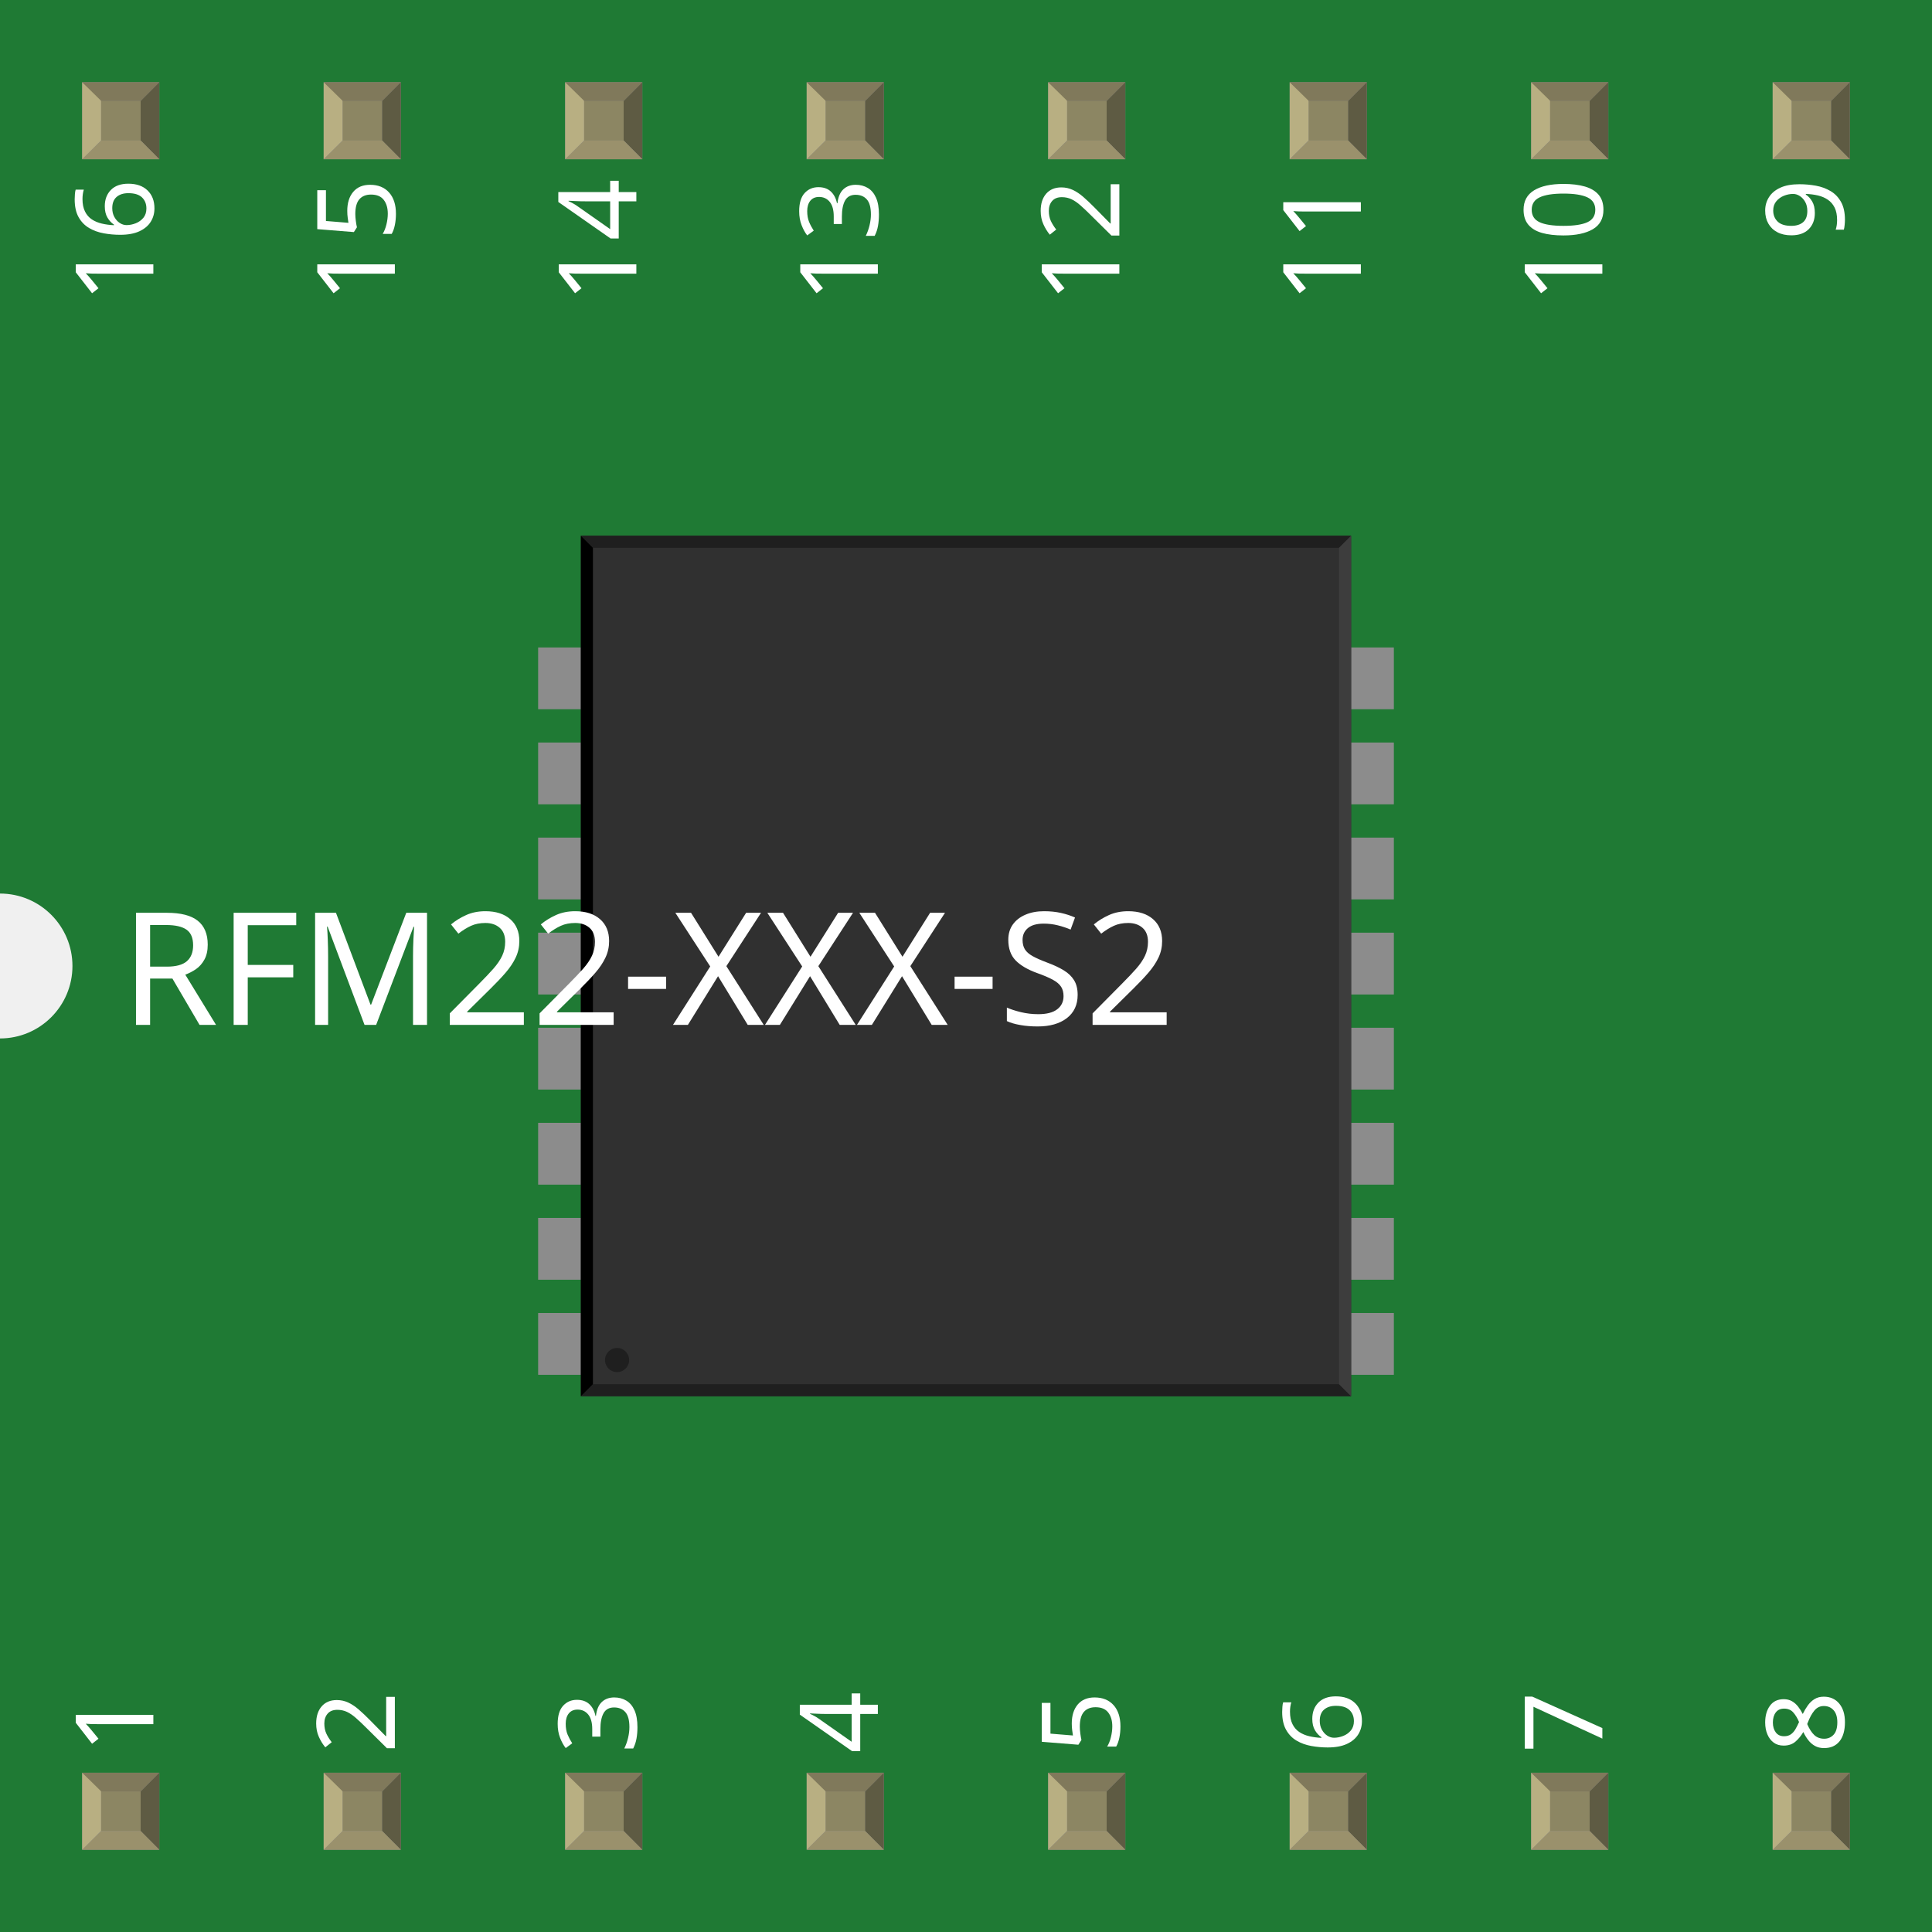
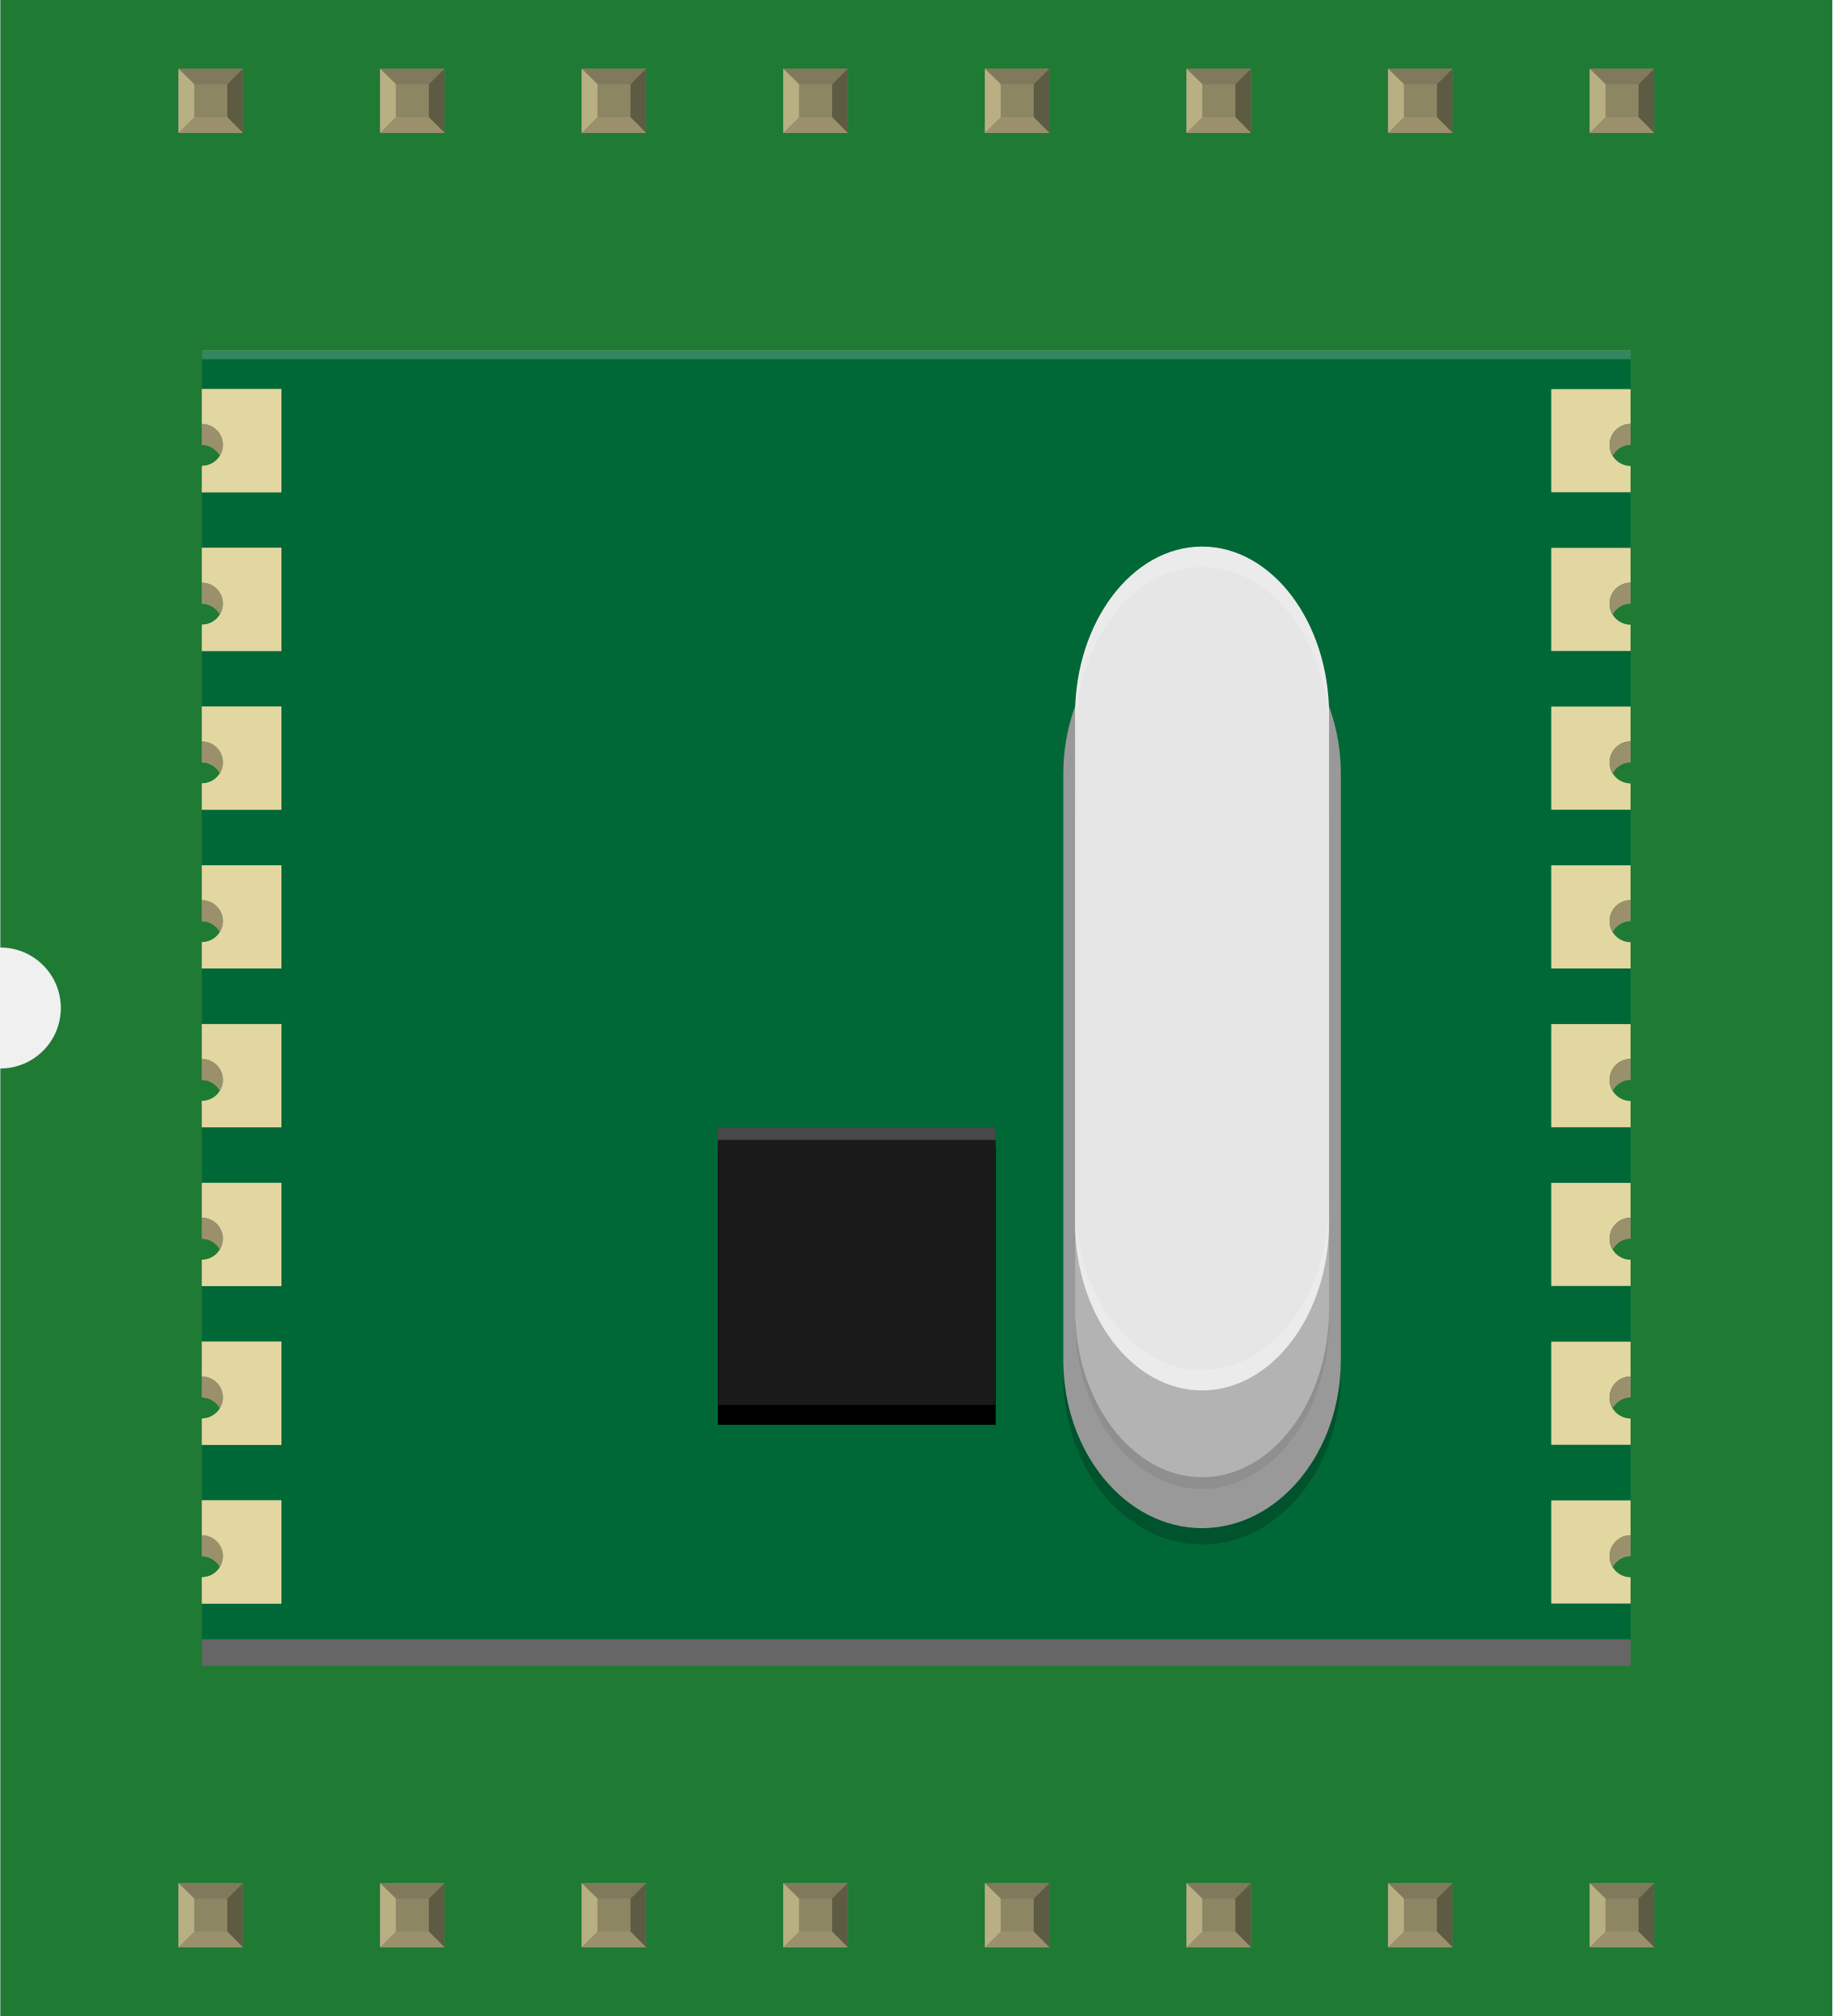
- <svg xmlns="http://www.w3.org/2000/svg" width="0.8in" x="0in" version="1.2" y="0in" height="0.8in" viewBox="0 0 800 800" baseProfile="tiny">
+ <svg xmlns="http://www.w3.org/2000/svg" width="0.909in" x="0in" version="1.2" y="0in" height="1in" viewBox="0 0 908.653 1000" baseProfile="tiny">
  <g id="breadboard">
    <g id="icon">
-       <path fill="#1F7A34" stroke="none" stroke-width="0" d="M0,0L0,370A30,30 0 0 1 0,430L0,800L800,800L800,0L0,0z" />
-       <g transform="translate(45.6693,43.6693)">
-         <g transform="matrix(0.5, 0, 0, 0.5, 177.165, 178.165)">
-           <rect width="78.74" x="0" y="92.52" fill="#8c8c8c" connectorname="1" height="51.181" stroke="none" stroke-linecap="round" stroke-width="0" />
-           <rect width="78.74" x="0" y="171.26" fill="#8c8c8c" connectorname="2" height="51.181" stroke="none" stroke-linecap="round" stroke-width="0" />
-           <rect width="78.74" x="0" y="250" fill="#8c8c8c" connectorname="3" height="51.181" stroke="none" stroke-linecap="round" stroke-width="0" />
-           <rect width="78.74" x="0" y="328.74" fill="#8c8c8c" connectorname="4" height="51.181" stroke="none" stroke-linecap="round" stroke-width="0" />
-           <rect width="78.74" x="0" y="407.48" fill="#8c8c8c" connectorname="5" height="51.181" stroke="none" stroke-linecap="round" stroke-width="0" />
-           <rect width="78.74" x="0" y="486.22" fill="#8c8c8c" connectorname="6" height="51.181" stroke="none" stroke-linecap="round" stroke-width="0" />
-           <rect width="78.74" x="0" y="564.96" fill="#8c8c8c" connectorname="7" height="51.181" stroke="none" stroke-linecap="round" stroke-width="0" />
-           <rect width="78.74" x="0" y="643.7" fill="#8c8c8c" connectorname="8" height="51.181" stroke="none" stroke-linecap="round" stroke-width="0" />
-           <rect width="78.74" x="629.921" y="643.7" fill="#8c8c8c" connectorname="9" height="51.181" stroke="none" stroke-linecap="round" stroke-width="0" />
-           <rect width="78.74" x="629.921" y="564.96" fill="#8c8c8c" connectorname="10" height="51.181" stroke="none" stroke-linecap="round" stroke-width="0" />
-           <rect width="78.74" x="629.921" y="486.22" fill="#8c8c8c" connectorname="11" height="51.181" stroke="none" stroke-linecap="round" stroke-width="0" />
-           <rect width="78.74" x="629.921" y="407.48" fill="#8c8c8c" connectorname="12" height="51.181" stroke="none" stroke-linecap="round" stroke-width="0" />
-           <rect width="78.74" x="629.921" y="328.74" fill="#8c8c8c" connectorname="13" height="51.181" stroke="none" stroke-linecap="round" stroke-width="0" />
-           <rect width="78.74" x="629.921" y="250" fill="#8c8c8c" connectorname="14" height="51.181" stroke="none" stroke-linecap="round" stroke-width="0" />
-           <rect width="78.74" x="629.921" y="171.26" fill="#8c8c8c" connectorname="15" height="51.181" stroke="none" stroke-linecap="round" stroke-width="0" />
-           <rect width="78.74" x="629.921" y="92.52" fill="#8c8c8c" connectorname="16" height="51.181" stroke="none" stroke-linecap="round" stroke-width="0" />
-           <rect width="637.921" x="35.37" y="0" fill="#303030" height="712.661" stroke="none" stroke-width="0" />
-           <polygon fill="#1f1f1f" points="35.37,0 673.291,0 663.291,10 45.37,10" />
-           <polygon fill="#1f1f1f" points="35.37,712.661 673.291,712.661 663.291,702.661 45.37,702.661" />
-           <polygon fill="#000000" points="35.37,0 35.37,712.661 45.37,702.661 45.37,10" />
-           <polygon fill="#3d3d3d" points="673.291,0 673.291,712.661 663.291,702.661 663.291,10" />
-           <circle fill="#1f1f1f" cx="65.37" cy="682.661" stroke="none" r="10" stroke-width="0" />
+       <path fill="#1F7A34" stroke="none" stroke-width="0" d="M0,0L0,470A30,30 0 0 1 0,530L0,1000L908.653,1000L908.653,0L0,0z" />
+       <g transform="translate(100,173.694)">
+         <g>
+           <path fill="#006837" d="M698.236,598.25c0,-5.75,4.667,-10.417,10.417,-10.417l0,-57.917c-5.75,0,-10.417,-4.667,-10.417,-10.417s4.667,-10.417,10.417,-10.417l0,-57.917c-5.75,0,-10.417,-4.667,-10.417,-10.417s4.667,-10.417,10.417,-10.417l0,-57.917c-5.75,0,-10.417,-4.667,-10.417,-10.417c0,-5.75,4.667,-10.417,10.417,-10.417l0,-57.917c-5.75,0,-10.417,-4.667,-10.417,-10.417s4.667,-10.417,10.417,-10.417l0,-57.917c-5.75,0,-10.417,-4.667,-10.417,-10.417s4.667,-10.417,10.417,-10.417l0,-57.917c-5.75,0,-10.417,-4.667,-10.417,-10.417s4.667,-10.417,10.417,-10.417l0,-57.917c-5.75,0,-10.417,-4.667,-10.417,-10.417s4.667,-10.417,10.417,-10.417L708.653,0.306L0,0.306l0,36.264c5.75,0,10.417,4.667,10.417,10.417S5.75,57.417,0,57.417l0,57.917c5.75,0,10.417,4.667,10.417,10.417S5.75,136.167,0,136.167l0,57.917c5.75,0,10.417,4.667,10.417,10.417s-4.667,10.417,-10.417,10.417l0,57.917c5.75,0,10.417,4.667,10.417,10.417s-4.667,10.417,-10.417,10.417l0,57.917c5.75,0,10.417,4.667,10.417,10.417c0,5.764,-4.667,10.417,-10.417,10.417l0,57.917c5.75,0,10.417,4.667,10.417,10.417s-4.667,10.417,-10.417,10.417l0,57.917c5.75,0,10.417,4.667,10.417,10.417s-4.667,10.417,-10.417,10.417l0,57.917c5.75,0,10.417,4.667,10.417,10.417s-4.667,10.417,-10.417,10.417l0,30.792l708.653,0l0,-30.792C702.903,608.667,698.236,604,698.236,598.25z" />
+           <rect width="708.653" opacity="0.2" fill="#FFFFFF" height="4.5" />
+           <path fill="#999999" d="M564.903,501c0,45.819,-30.972,83.333,-68.833,83.333s-68.833,-37.514,-68.833,-83.333L427.236,210.236c0,-45.833,30.972,-83.333,68.833,-83.333s68.833,37.5,68.833,83.333L564.903,501z" />
+           <path opacity="0.2" d="M427.236,509.083c0,45.819,30.972,83.333,68.833,83.333s68.833,-37.514,68.833,-83.333l0,-8.083c0,45.819,-30.972,83.333,-68.833,83.333s-68.833,-37.514,-68.833,-83.333L427.236,509.083z" />
+           <path fill="#B3B3B3" d="M559.056,481.569c0,45.847,-28.347,83.333,-62.986,83.333s-62.986,-37.486,-62.986,-83.333L433.083,229.653c0,-45.833,28.347,-83.333,62.986,-83.333s62.986,37.5,62.986,83.333L559.056,481.569z" />
+           <path opacity="0.2" d="M433.083,475.708c0,45.847,28.347,83.333,62.986,83.333s62.986,-37.486,62.986,-83.333l0,5.861c0,45.847,-28.347,83.333,-62.986,83.333s-62.986,-37.486,-62.986,-83.333L433.083,475.708z" />
+           <path fill="#E6E6E6" d="M559.056,432.667c0,45.847,-28.347,83.333,-62.986,83.333s-62.986,-37.486,-62.986,-83.333L433.083,180.764c0,-45.833,28.347,-83.333,62.986,-83.333s62.986,37.5,62.986,83.333L559.056,432.667z" />
+           <path opacity="0.2" fill="#FFFFFF" d="M559.056,190.889c0,-45.833,-28.347,-83.333,-62.986,-83.333s-62.986,37.5,-62.986,83.333l0,-10.125c0,-45.833,28.347,-83.333,62.986,-83.333s62.986,37.5,62.986,83.333L559.056,190.889z" />
+           <path opacity="0.2" fill="#FFFFFF" d="M433.083,422.542c0,45.819,28.347,83.333,62.986,83.333s62.986,-37.514,62.986,-83.333l0,10.125c0,45.847,-28.347,83.333,-62.986,83.333s-62.986,-37.486,-62.986,-83.333L433.083,422.542z" />
+           <rect width="137.792" x="255.903" y="395.278" height="137.778" />
+           <rect width="137.792" x="255.903" y="385.431" fill="#1A1A1A" height="137.778" />
+           <rect width="137.792" x="255.903" opacity="0.2" y="385.431" fill="#FFFFFF" height="6.319" />
+           <g>
+             <g>
+               <path fill="#E2D6A1" d="M0,570.556l0,17.278c5.75,0,10.417,4.667,10.417,10.417s-4.667,10.417,-10.417,10.417l0,13.042l39.375,0L39.375,570.556L0,570.556z" />
+             </g>
+             <g>
+               <path fill="#E2D6A1" d="M0,491.806l0,17.278c5.75,0,10.417,4.667,10.417,10.417s-4.667,10.417,-10.417,10.417l0,13.042l39.375,0L39.375,491.806L0,491.806z" />
+             </g>
+             <g>
+               <path fill="#E2D6A1" d="M0,413.056l0,17.278c5.75,0,10.417,4.667,10.417,10.417s-4.667,10.417,-10.417,10.417l0,13.042l39.375,0L39.375,413.056L0,413.056z" />
+             </g>
+             <g>
+               <path fill="#E2D6A1" d="M0,334.292l0,17.278c5.75,0,10.417,4.667,10.417,10.417c0,5.764,-4.667,10.417,-10.417,10.417l0,13.042l39.375,0l0,-51.167L0,334.278z" />
+             </g>
+             <g>
+               <path fill="#E2D6A1" d="M0,255.542l0,17.278c5.75,0,10.417,4.667,10.417,10.417s-4.667,10.417,-10.417,10.417l0,13.056l39.375,0l0,-51.181L0,255.528z" />
+             </g>
+             <g>
+               <path fill="#E2D6A1" d="M0,176.792l0,17.278c5.75,0,10.417,4.667,10.417,10.417s-4.667,10.417,-10.417,10.417l0,13.056l39.375,0l0,-51.181L0,176.778z" />
+             </g>
+             <g>
+               <path fill="#E2D6A1" d="M0,98.056l0,17.278c5.75,0,10.417,4.667,10.417,10.417S5.75,136.167,0,136.167l0,13.056l39.375,0L39.375,98.056L0,98.056z" />
+             </g>
+             <g>
+               <path fill="#E2D6A1" d="M0,19.306l0,17.278c5.75,0,10.417,4.667,10.417,10.417S5.75,57.417,0,57.417l0,13.056l39.375,0L39.375,19.306L0,19.306z" />
+             </g>
+           </g>
+           <g>
+             <g>
+               <path fill="#9A916C" d="M8.819,603.458c0.931,-1.542,1.597,-3.278,1.597,-5.208c0,-5.75,-4.667,-10.417,-10.417,-10.417l0,10.417C3.806,598.25,7,600.389,8.819,603.458z" />
+             </g>
+             <g>
+               <path fill="#9A916C" d="M8.819,524.708c0.931,-1.542,1.597,-3.278,1.597,-5.208c0,-5.75,-4.667,-10.417,-10.417,-10.417l0,10.417C3.806,519.5,7,521.639,8.819,524.708z" />
+             </g>
+             <g>
+               <path fill="#9A916C" d="M8.819,445.958c0.931,-1.542,1.597,-3.278,1.597,-5.208c0,-5.75,-4.667,-10.417,-10.417,-10.417l0,10.417C3.806,440.75,7,442.889,8.819,445.958z" />
+             </g>
+             <g>
+               <path fill="#9A916C" d="M8.819,367.208c0.931,-1.542,1.597,-3.278,1.597,-5.208c0,-5.75,-4.667,-10.417,-10.417,-10.417l0,10.417C3.806,361.986,7,364.139,8.819,367.208z" />
+             </g>
+             <g>
+               <path fill="#9A916C" d="M8.819,288.458c0.931,-1.556,1.597,-3.264,1.597,-5.208c0,-5.75,-4.667,-10.417,-10.417,-10.417l0,10.417C3.806,283.25,7,285.389,8.819,288.458z" />
+             </g>
+             <g>
+               <path fill="#9A916C" d="M8.819,209.708c0.931,-1.556,1.597,-3.264,1.597,-5.208c0,-5.75,-4.667,-10.417,-10.417,-10.417l0,10.417C3.806,204.5,7,206.639,8.819,209.708z" />
+             </g>
+             <g>
+               <path fill="#9A916C" d="M8.819,130.958C9.75,129.403,10.417,127.681,10.417,125.75c0,-5.75,-4.667,-10.417,-10.417,-10.417l0,10.417C3.806,125.75,7,127.889,8.819,130.958z" />
+             </g>
+             <g>
+               <path fill="#9A916C" d="M8.819,52.208C9.75,50.653,10.417,48.931,10.417,47c0,-5.75,-4.667,-10.417,-10.417,-10.417l0,10.417C3.806,47,7,49.153,8.819,52.208z" />
+             </g>
+           </g>
+           <g>
+             <g>
+               <path fill="#E2D6A1" d="M0,570.556l0,17.278c5.75,0,10.417,4.667,10.417,10.417s-4.667,10.417,-10.417,10.417l0,13.042l39.375,0L39.375,570.556L0,570.556z" />
+             </g>
+             <g>
+               <path fill="#E2D6A1" d="M0,491.806l0,17.278c5.75,0,10.417,4.667,10.417,10.417s-4.667,10.417,-10.417,10.417l0,13.042l39.375,0L39.375,491.806L0,491.806z" />
+             </g>
+             <g>
+               <path fill="#E2D6A1" d="M0,413.056l0,17.278c5.75,0,10.417,4.667,10.417,10.417s-4.667,10.417,-10.417,10.417l0,13.042l39.375,0L39.375,413.056L0,413.056z" />
+             </g>
+             <g>
+               <path fill="#E2D6A1" d="M0,334.292l0,17.278c5.75,0,10.417,4.667,10.417,10.417c0,5.764,-4.667,10.417,-10.417,10.417l0,13.042l39.375,0l0,-51.167L0,334.278z" />
+             </g>
+             <g>
+               <path fill="#E2D6A1" d="M0,255.542l0,17.278c5.75,0,10.417,4.667,10.417,10.417s-4.667,10.417,-10.417,10.417l0,13.056l39.375,0l0,-51.181L0,255.528z" />
+             </g>
+             <g>
+               <path fill="#E2D6A1" d="M0,176.792l0,17.278c5.75,0,10.417,4.667,10.417,10.417s-4.667,10.417,-10.417,10.417l0,13.056l39.375,0l0,-51.181L0,176.778z" />
+             </g>
+             <g>
+               <path fill="#E2D6A1" d="M0,98.056l0,17.278c5.75,0,10.417,4.667,10.417,10.417S5.75,136.167,0,136.167l0,13.056l39.375,0L39.375,98.056L0,98.056z" />
+             </g>
+             <g>
+               <path fill="#E2D6A1" d="M0,19.306l0,17.278c5.75,0,10.417,4.667,10.417,10.417S5.75,57.417,0,57.417l0,13.056l39.375,0L39.375,19.306L0,19.306z" />
+             </g>
+           </g>
+           <g>
+             <g>
+               <path fill="#9A916C" d="M8.819,603.458c0.931,-1.542,1.597,-3.278,1.597,-5.208c0,-5.75,-4.667,-10.417,-10.417,-10.417l0,10.417C3.806,598.25,7,600.389,8.819,603.458z" />
+             </g>
+             <g>
+               <path fill="#9A916C" d="M8.819,524.708c0.931,-1.542,1.597,-3.278,1.597,-5.208c0,-5.75,-4.667,-10.417,-10.417,-10.417l0,10.417C3.806,519.5,7,521.639,8.819,524.708z" />
+             </g>
+             <g>
+               <path fill="#9A916C" d="M8.819,445.958c0.931,-1.542,1.597,-3.278,1.597,-5.208c0,-5.75,-4.667,-10.417,-10.417,-10.417l0,10.417C3.806,440.75,7,442.889,8.819,445.958z" />
+             </g>
+             <g>
+               <path fill="#9A916C" d="M8.819,367.208c0.931,-1.542,1.597,-3.278,1.597,-5.208c0,-5.75,-4.667,-10.417,-10.417,-10.417l0,10.417C3.806,361.986,7,364.139,8.819,367.208z" />
+             </g>
+             <g>
+               <path fill="#9A916C" d="M8.819,288.458c0.931,-1.556,1.597,-3.264,1.597,-5.208c0,-5.75,-4.667,-10.417,-10.417,-10.417l0,10.417C3.806,283.25,7,285.389,8.819,288.458z" />
+             </g>
+             <g>
+               <path fill="#9A916C" d="M8.819,209.708c0.931,-1.556,1.597,-3.264,1.597,-5.208c0,-5.75,-4.667,-10.417,-10.417,-10.417l0,10.417C3.806,204.5,7,206.639,8.819,209.708z" />
+             </g>
+             <g>
+               <path fill="#9A916C" d="M8.819,130.958C9.75,129.403,10.417,127.681,10.417,125.75c0,-5.75,-4.667,-10.417,-10.417,-10.417l0,10.417C3.806,125.75,7,127.889,8.819,130.958z" />
+             </g>
+             <g>
+               <path fill="#9A916C" d="M8.819,52.208C9.75,50.653,10.417,48.931,10.417,47c0,-5.75,-4.667,-10.417,-10.417,-10.417l0,10.417C3.806,47,7,49.153,8.819,52.208z" />
+             </g>
+           </g>
+           <g>
+             <g>
+               <g>
+                 <path fill="#E2D6A1" d="M708.639,570.556l0,17.278c-5.75,0,-10.417,4.667,-10.417,10.417s4.667,10.417,10.417,10.417l0,13.042l-39.375,0L669.264,570.556L708.639,570.556z" />
+               </g>
+               <g>
+                 <path fill="#E2D6A1" d="M708.639,491.806l0,17.278c-5.75,0,-10.417,4.667,-10.417,10.417s4.667,10.417,10.417,10.417l0,13.042l-39.375,0L669.264,491.806L708.639,491.806z" />
+               </g>
+               <g>
+                 <path fill="#E2D6A1" d="M708.639,413.056l0,17.278c-5.75,0,-10.417,4.667,-10.417,10.417s4.667,10.417,10.417,10.417l0,13.042l-39.375,0L669.264,413.056L708.639,413.056z" />
+               </g>
+               <g>
+                 <path fill="#E2D6A1" d="M708.639,334.292l0,17.278c-5.75,0,-10.417,4.667,-10.417,10.417c0,5.764,4.667,10.417,10.417,10.417l0,13.042l-39.375,0l0,-51.167L708.639,334.278z" />
+               </g>
+               <g>
+                 <path fill="#E2D6A1" d="M708.639,255.542l0,17.278c-5.75,0,-10.417,4.667,-10.417,10.417s4.667,10.417,10.417,10.417l0,13.056l-39.375,0l0,-51.181L708.639,255.528z" />
+               </g>
+               <g>
+                 <path fill="#E2D6A1" d="M708.639,176.792l0,17.278c-5.75,0,-10.417,4.667,-10.417,10.417s4.667,10.417,10.417,10.417l0,13.056l-39.375,0l0,-51.181L708.639,176.778z" />
+               </g>
+               <g>
+                 <path fill="#E2D6A1" d="M708.639,98.056l0,17.278c-5.75,0,-10.417,4.667,-10.417,10.417s4.667,10.417,10.417,10.417l0,13.056l-39.375,0L669.264,98.056L708.639,98.056z" />
+               </g>
+               <g>
+                 <path fill="#E2D6A1" d="M708.639,19.306l0,17.278c-5.75,0,-10.417,4.667,-10.417,10.417s4.667,10.417,10.417,10.417l0,13.056l-39.375,0L669.264,19.306L708.639,19.306z" />
+               </g>
+             </g>
+             <g>
+               <g>
+                 <path fill="#9A916C" d="M699.833,603.458c-0.931,-1.542,-1.597,-3.278,-1.597,-5.208c0,-5.75,4.667,-10.417,10.417,-10.417l0,10.417C704.833,598.25,701.639,600.389,699.833,603.458z" />
+               </g>
+               <g>
+                 <path fill="#9A916C" d="M699.833,524.708c-0.931,-1.542,-1.597,-3.278,-1.597,-5.208c0,-5.75,4.667,-10.417,10.417,-10.417l0,10.417C704.833,519.5,701.639,521.639,699.833,524.708z" />
+               </g>
+               <g>
+                 <path fill="#9A916C" d="M699.833,445.958c-0.931,-1.542,-1.597,-3.278,-1.597,-5.208c0,-5.75,4.667,-10.417,10.417,-10.417l0,10.417C704.833,440.75,701.639,442.889,699.833,445.958z" />
+               </g>
+               <g>
+                 <path fill="#9A916C" d="M699.833,367.208c-0.931,-1.542,-1.597,-3.278,-1.597,-5.208c0,-5.75,4.667,-10.417,10.417,-10.417l0,10.417C704.833,361.986,701.639,364.139,699.833,367.208z" />
+               </g>
+               <g>
+                 <path fill="#9A916C" d="M699.833,288.458c-0.931,-1.556,-1.597,-3.264,-1.597,-5.208c0,-5.75,4.667,-10.417,10.417,-10.417l0,10.417C704.833,283.25,701.639,285.389,699.833,288.458z" />
+               </g>
+               <g>
+                 <path fill="#9A916C" d="M699.833,209.708c-0.931,-1.556,-1.597,-3.264,-1.597,-5.208c0,-5.75,4.667,-10.417,10.417,-10.417l0,10.417C704.833,204.5,701.639,206.639,699.833,209.708z" />
+               </g>
+               <g>
+                 <path fill="#9A916C" d="M699.833,130.958c-0.931,-1.556,-1.597,-3.264,-1.597,-5.208c0,-5.75,4.667,-10.417,10.417,-10.417l0,10.417C704.833,125.75,701.639,127.889,699.833,130.958z" />
+               </g>
+               <g>
+                 <path fill="#9A916C" d="M699.833,52.208c-0.931,-1.556,-1.597,-3.264,-1.597,-5.208c0,-5.75,4.667,-10.417,10.417,-10.417l0,10.417C704.833,47,701.639,49.153,699.833,52.208z" />
+               </g>
+             </g>
+           </g>
+           <rect width="708.653" y="639.458" fill="#666666" height="13.153" />
        </g>
      </g>
-       <text x="50" y="424.375" font-family="OCRA" fill="white" text-anchor="start" stroke="none" id="label" stroke-width="0" font-size="65">RFM22-XXX-S2</text>
-       <g transform="translate(63.5,726.05)">
-         <g transform="rotate(-90)">
-           <text x="0" y="0" font-family="OCRA" fill="white" text-anchor="start" stroke="none" stroke-width="0" font-size="45">1</text>
-         </g>
-       </g>
-       <g transform="translate(63.5,73.95)">
-         <g transform="rotate(-90)">
-           <text x="0" y="0" font-family="OCRA" fill="white" text-anchor="end" stroke="none" stroke-width="0" font-size="45">16</text>
-         </g>
-       </g>
-       <g transform="translate(163.5,726.05)">
-         <g transform="rotate(-90)">
-           <text x="0" y="0" font-family="OCRA" fill="white" text-anchor="start" stroke="none" stroke-width="0" font-size="45">2</text>
-         </g>
-       </g>
-       <g transform="translate(163.5,73.95)">
-         <g transform="rotate(-90)">
-           <text x="0" y="0" font-family="OCRA" fill="white" text-anchor="end" stroke="none" stroke-width="0" font-size="45">15</text>
-         </g>
-       </g>
-       <g transform="translate(263.5,726.05)">
-         <g transform="rotate(-90)">
-           <text x="0" y="0" font-family="OCRA" fill="white" text-anchor="start" stroke="none" stroke-width="0" font-size="45">3</text>
-         </g>
-       </g>
-       <g transform="translate(263.5,73.95)">
-         <g transform="rotate(-90)">
-           <text x="0" y="0" font-family="OCRA" fill="white" text-anchor="end" stroke="none" stroke-width="0" font-size="45">14</text>
-         </g>
-       </g>
-       <g transform="translate(363.5,726.05)">
-         <g transform="rotate(-90)">
-           <text x="0" y="0" font-family="OCRA" fill="white" text-anchor="start" stroke="none" stroke-width="0" font-size="45">4</text>
-         </g>
-       </g>
-       <g transform="translate(363.5,73.95)">
-         <g transform="rotate(-90)">
-           <text x="0" y="0" font-family="OCRA" fill="white" text-anchor="end" stroke="none" stroke-width="0" font-size="45">13</text>
-         </g>
-       </g>
-       <g transform="translate(463.5,726.05)">
-         <g transform="rotate(-90)">
-           <text x="0" y="0" font-family="OCRA" fill="white" text-anchor="start" stroke="none" stroke-width="0" font-size="45">5</text>
-         </g>
-       </g>
-       <g transform="translate(463.5,73.95)">
-         <g transform="rotate(-90)">
-           <text x="0" y="0" font-family="OCRA" fill="white" text-anchor="end" stroke="none" stroke-width="0" font-size="45">12</text>
-         </g>
-       </g>
-       <g transform="translate(563.5,726.05)">
-         <g transform="rotate(-90)">
-           <text x="0" y="0" font-family="OCRA" fill="white" text-anchor="start" stroke="none" stroke-width="0" font-size="45">6</text>
-         </g>
-       </g>
-       <g transform="translate(563.5,73.95)">
-         <g transform="rotate(-90)">
-           <text x="0" y="0" font-family="OCRA" fill="white" text-anchor="end" stroke="none" stroke-width="0" font-size="45">11</text>
-         </g>
-       </g>
-       <g transform="translate(663.5,726.05)">
-         <g transform="rotate(-90)">
-           <text x="0" y="0" font-family="OCRA" fill="white" text-anchor="start" stroke="none" stroke-width="0" font-size="45">7</text>
-         </g>
-       </g>
-       <g transform="translate(663.5,73.95)">
-         <g transform="rotate(-90)">
-           <text x="0" y="0" font-family="OCRA" fill="white" text-anchor="end" stroke="none" stroke-width="0" font-size="45">10</text>
-         </g>
-       </g>
-       <g transform="translate(763.5,726.05)">
-         <g transform="rotate(-90)">
-           <text x="0" y="0" font-family="OCRA" fill="white" text-anchor="start" stroke="none" stroke-width="0" font-size="45">8</text>
-         </g>
-       </g>
-       <g transform="translate(763.5,73.95)">
-         <g transform="rotate(-90)">
-           <text x="0" y="0" font-family="OCRA" fill="white" text-anchor="end" stroke="none" stroke-width="0" font-size="45">9</text>
-         </g>
-       </g>
-     </g>
-     <g transform="translate(34.035,734.05)">
+     </g>
+     <g transform="translate(88.3615,934.05)">
      <rect width="31.93" x="0" y="0" fill="#8D8C8C" height="31.9" id="connector0pin" />
      <rect width="16.444" x="7.792" y="7.735" fill="#8C8663" height="16.415" />
      <polygon fill="#B8AF82" points="0,31.9,7.792,24.137,7.792,6.972,0,0" />
      <polygon fill="#80795B" points="24.208,7.763,7.903,7.763,0,0,31.93,0" />
      <polygon fill="#5E5B43" points="24.208,24.137,24.208,7.763,31.93,0,31.93,31.9" />
      <polygon fill="#9A916C" points="0,31.9,7.875,24.137,24.208,24.137,31.93,31.9" />
    </g>
-     <g transform="translate(34.035,34.05)">
+     <g transform="translate(88.3615,34.05)">
      <rect width="31.93" x="0" y="0" fill="#8D8C8C" height="31.9" id="connector15pin" />
      <rect width="16.444" x="7.792" y="7.735" fill="#8C8663" height="16.415" />
      <polygon fill="#B8AF82" points="0,31.9,7.792,24.137,7.792,6.972,0,0" />
      <polygon fill="#80795B" points="24.208,7.763,7.903,7.763,0,0,31.93,0" />
      <polygon fill="#5E5B43" points="24.208,24.137,24.208,7.763,31.93,0,31.93,31.9" />
      <polygon fill="#9A916C" points="0,31.9,7.875,24.137,24.208,24.137,31.93,31.9" />
    </g>
-     <g transform="translate(134.035,734.05)">
+     <g transform="translate(188.362,934.05)">
      <rect width="31.93" x="0" y="0" fill="#8D8C8C" height="31.9" id="connector1pin" />
      <rect width="16.444" x="7.792" y="7.735" fill="#8C8663" height="16.415" />
      <polygon fill="#B8AF82" points="0,31.9,7.792,24.137,7.792,6.972,0,0" />
      <polygon fill="#80795B" points="24.208,7.763,7.903,7.763,0,0,31.93,0" />
      <polygon fill="#5E5B43" points="24.208,24.137,24.208,7.763,31.93,0,31.93,31.9" />
      <polygon fill="#9A916C" points="0,31.9,7.875,24.137,24.208,24.137,31.93,31.9" />
    </g>
-     <g transform="translate(134.035,34.05)">
+     <g transform="translate(188.362,34.05)">
      <rect width="31.93" x="0" y="0" fill="#8D8C8C" height="31.9" id="connector14pin" />
      <rect width="16.444" x="7.792" y="7.735" fill="#8C8663" height="16.415" />
      <polygon fill="#B8AF82" points="0,31.9,7.792,24.137,7.792,6.972,0,0" />
      <polygon fill="#80795B" points="24.208,7.763,7.903,7.763,0,0,31.93,0" />
      <polygon fill="#5E5B43" points="24.208,24.137,24.208,7.763,31.93,0,31.93,31.9" />
      <polygon fill="#9A916C" points="0,31.9,7.875,24.137,24.208,24.137,31.93,31.9" />
    </g>
-     <g transform="translate(234.035,734.05)">
+     <g transform="translate(288.361,934.05)">
      <rect width="31.93" x="0" y="0" fill="#8D8C8C" height="31.9" id="connector2pin" />
      <rect width="16.444" x="7.792" y="7.735" fill="#8C8663" height="16.415" />
      <polygon fill="#B8AF82" points="0,31.9,7.792,24.137,7.792,6.972,0,0" />
      <polygon fill="#80795B" points="24.208,7.763,7.903,7.763,0,0,31.93,0" />
      <polygon fill="#5E5B43" points="24.208,24.137,24.208,7.763,31.93,0,31.93,31.9" />
      <polygon fill="#9A916C" points="0,31.9,7.875,24.137,24.208,24.137,31.93,31.9" />
    </g>
-     <g transform="translate(234.035,34.05)">
+     <g transform="translate(288.361,34.05)">
      <rect width="31.93" x="0" y="0" fill="#8D8C8C" height="31.9" id="connector13pin" />
      <rect width="16.444" x="7.792" y="7.735" fill="#8C8663" height="16.415" />
      <polygon fill="#B8AF82" points="0,31.9,7.792,24.137,7.792,6.972,0,0" />
      <polygon fill="#80795B" points="24.208,7.763,7.903,7.763,0,0,31.93,0" />
      <polygon fill="#5E5B43" points="24.208,24.137,24.208,7.763,31.93,0,31.93,31.9" />
      <polygon fill="#9A916C" points="0,31.9,7.875,24.137,24.208,24.137,31.93,31.9" />
    </g>
-     <g transform="translate(334.035,734.05)">
+     <g transform="translate(388.362,934.05)">
      <rect width="31.93" x="0" y="0" fill="#8D8C8C" height="31.9" id="connector3pin" />
      <rect width="16.444" x="7.792" y="7.735" fill="#8C8663" height="16.415" />
      <polygon fill="#B8AF82" points="0,31.9,7.792,24.137,7.792,6.972,0,0" />
      <polygon fill="#80795B" points="24.208,7.763,7.903,7.763,0,0,31.93,0" />
      <polygon fill="#5E5B43" points="24.208,24.137,24.208,7.763,31.93,0,31.93,31.9" />
      <polygon fill="#9A916C" points="0,31.9,7.875,24.137,24.208,24.137,31.93,31.9" />
    </g>
-     <g transform="translate(334.035,34.05)">
+     <g transform="translate(388.362,34.05)">
      <rect width="31.93" x="0" y="0" fill="#8D8C8C" height="31.9" id="connector12pin" />
      <rect width="16.444" x="7.792" y="7.735" fill="#8C8663" height="16.415" />
      <polygon fill="#B8AF82" points="0,31.9,7.792,24.137,7.792,6.972,0,0" />
      <polygon fill="#80795B" points="24.208,7.763,7.903,7.763,0,0,31.93,0" />
      <polygon fill="#5E5B43" points="24.208,24.137,24.208,7.763,31.93,0,31.93,31.9" />
      <polygon fill="#9A916C" points="0,31.9,7.875,24.137,24.208,24.137,31.93,31.9" />
    </g>
-     <g transform="translate(434.035,734.05)">
+     <g transform="translate(488.362,934.05)">
      <rect width="31.93" x="0" y="0" fill="#8D8C8C" height="31.9" id="connector4pin" />
      <rect width="16.444" x="7.792" y="7.735" fill="#8C8663" height="16.415" />
      <polygon fill="#B8AF82" points="0,31.9,7.792,24.137,7.792,6.972,0,0" />
      <polygon fill="#80795B" points="24.208,7.763,7.903,7.763,0,0,31.93,0" />
      <polygon fill="#5E5B43" points="24.208,24.137,24.208,7.763,31.93,0,31.93,31.9" />
      <polygon fill="#9A916C" points="0,31.9,7.875,24.137,24.208,24.137,31.93,31.9" />
    </g>
-     <g transform="translate(434.035,34.05)">
+     <g transform="translate(488.362,34.05)">
      <rect width="31.93" x="0" y="0" fill="#8D8C8C" height="31.9" id="connector11pin" />
      <rect width="16.444" x="7.792" y="7.735" fill="#8C8663" height="16.415" />
      <polygon fill="#B8AF82" points="0,31.9,7.792,24.137,7.792,6.972,0,0" />
      <polygon fill="#80795B" points="24.208,7.763,7.903,7.763,0,0,31.93,0" />
      <polygon fill="#5E5B43" points="24.208,24.137,24.208,7.763,31.93,0,31.93,31.9" />
      <polygon fill="#9A916C" points="0,31.9,7.875,24.137,24.208,24.137,31.93,31.9" />
    </g>
-     <g transform="translate(534.035,734.05)">
+     <g transform="translate(588.361,934.05)">
      <rect width="31.93" x="0" y="0" fill="#8D8C8C" height="31.9" id="connector5pin" />
      <rect width="16.444" x="7.792" y="7.735" fill="#8C8663" height="16.415" />
      <polygon fill="#B8AF82" points="0,31.9,7.792,24.137,7.792,6.972,0,0" />
      <polygon fill="#80795B" points="24.208,7.763,7.903,7.763,0,0,31.93,0" />
      <polygon fill="#5E5B43" points="24.208,24.137,24.208,7.763,31.93,0,31.93,31.9" />
      <polygon fill="#9A916C" points="0,31.9,7.875,24.137,24.208,24.137,31.93,31.9" />
    </g>
-     <g transform="translate(534.035,34.05)">
+     <g transform="translate(588.361,34.05)">
      <rect width="31.93" x="0" y="0" fill="#8D8C8C" height="31.9" id="connector10pin" />
      <rect width="16.444" x="7.792" y="7.735" fill="#8C8663" height="16.415" />
      <polygon fill="#B8AF82" points="0,31.9,7.792,24.137,7.792,6.972,0,0" />
      <polygon fill="#80795B" points="24.208,7.763,7.903,7.763,0,0,31.93,0" />
      <polygon fill="#5E5B43" points="24.208,24.137,24.208,7.763,31.93,0,31.93,31.9" />
      <polygon fill="#9A916C" points="0,31.9,7.875,24.137,24.208,24.137,31.93,31.9" />
    </g>
-     <g transform="translate(634.035,734.05)">
+     <g transform="translate(688.361,934.05)">
      <rect width="31.93" x="0" y="0" fill="#8D8C8C" height="31.9" id="connector6pin" />
      <rect width="16.444" x="7.792" y="7.735" fill="#8C8663" height="16.415" />
      <polygon fill="#B8AF82" points="0,31.9,7.792,24.137,7.792,6.972,0,0" />
      <polygon fill="#80795B" points="24.208,7.763,7.903,7.763,0,0,31.93,0" />
      <polygon fill="#5E5B43" points="24.208,24.137,24.208,7.763,31.93,0,31.93,31.9" />
      <polygon fill="#9A916C" points="0,31.9,7.875,24.137,24.208,24.137,31.93,31.9" />
    </g>
-     <g transform="translate(634.035,34.05)">
+     <g transform="translate(688.361,34.05)">
      <rect width="31.93" x="0" y="0" fill="#8D8C8C" height="31.9" id="connector9pin" />
      <rect width="16.444" x="7.792" y="7.735" fill="#8C8663" height="16.415" />
      <polygon fill="#B8AF82" points="0,31.9,7.792,24.137,7.792,6.972,0,0" />
      <polygon fill="#80795B" points="24.208,7.763,7.903,7.763,0,0,31.93,0" />
      <polygon fill="#5E5B43" points="24.208,24.137,24.208,7.763,31.93,0,31.93,31.9" />
      <polygon fill="#9A916C" points="0,31.9,7.875,24.137,24.208,24.137,31.93,31.9" />
    </g>
-     <g transform="translate(734.035,734.05)">
+     <g transform="translate(788.361,934.05)">
      <rect width="31.93" x="0" y="0" fill="#8D8C8C" height="31.9" id="connector7pin" />
      <rect width="16.444" x="7.792" y="7.735" fill="#8C8663" height="16.415" />
      <polygon fill="#B8AF82" points="0,31.9,7.792,24.137,7.792,6.972,0,0" />
      <polygon fill="#80795B" points="24.208,7.763,7.903,7.763,0,0,31.93,0" />
      <polygon fill="#5E5B43" points="24.208,24.137,24.208,7.763,31.93,0,31.93,31.9" />
      <polygon fill="#9A916C" points="0,31.9,7.875,24.137,24.208,24.137,31.93,31.9" />
    </g>
-     <g transform="translate(734.035,34.05)">
+     <g transform="translate(788.361,34.05)">
      <rect width="31.93" x="0" y="0" fill="#8D8C8C" height="31.9" id="connector8pin" />
      <rect width="16.444" x="7.792" y="7.735" fill="#8C8663" height="16.415" />
      <polygon fill="#B8AF82" points="0,31.9,7.792,24.137,7.792,6.972,0,0" />
      <polygon fill="#80795B" points="24.208,7.763,7.903,7.763,0,0,31.93,0" />
      <polygon fill="#5E5B43" points="24.208,24.137,24.208,7.763,31.93,0,31.93,31.9" />
      <polygon fill="#9A916C" points="0,31.9,7.875,24.137,24.208,24.137,31.93,31.9" />
    </g>
  </g>
</svg>
